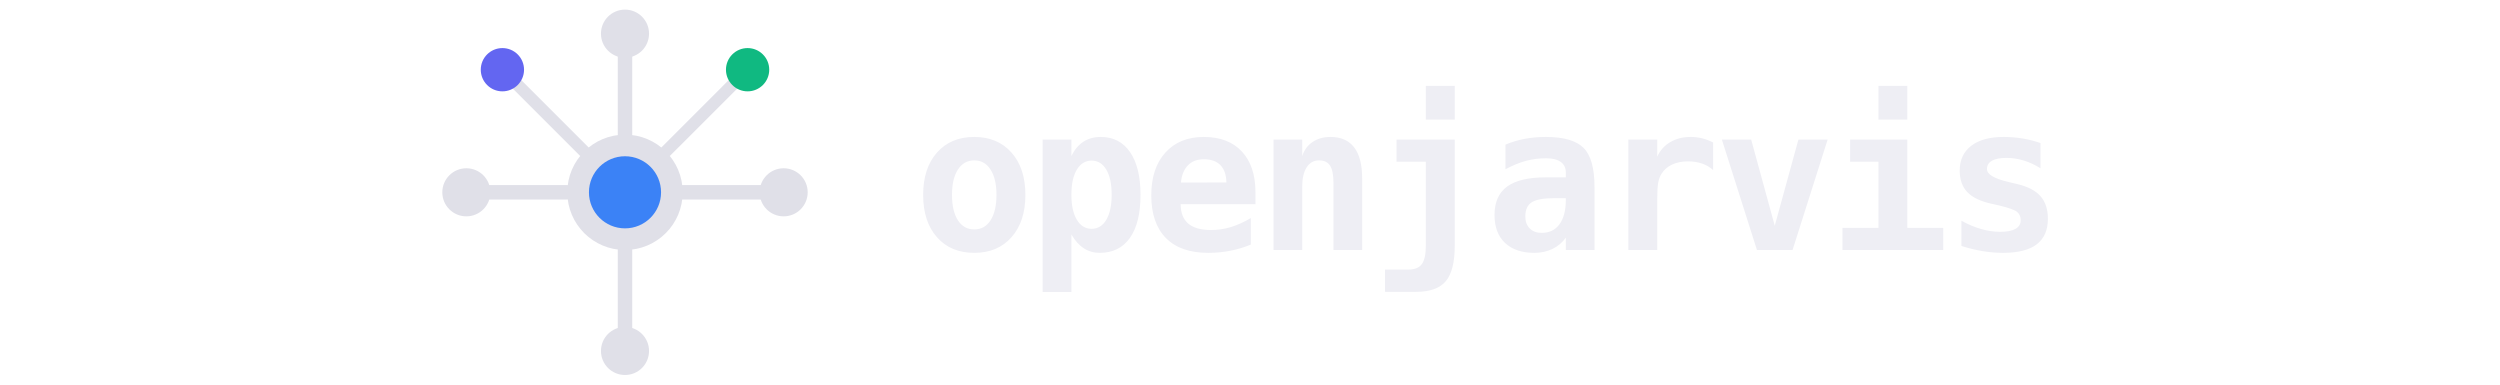
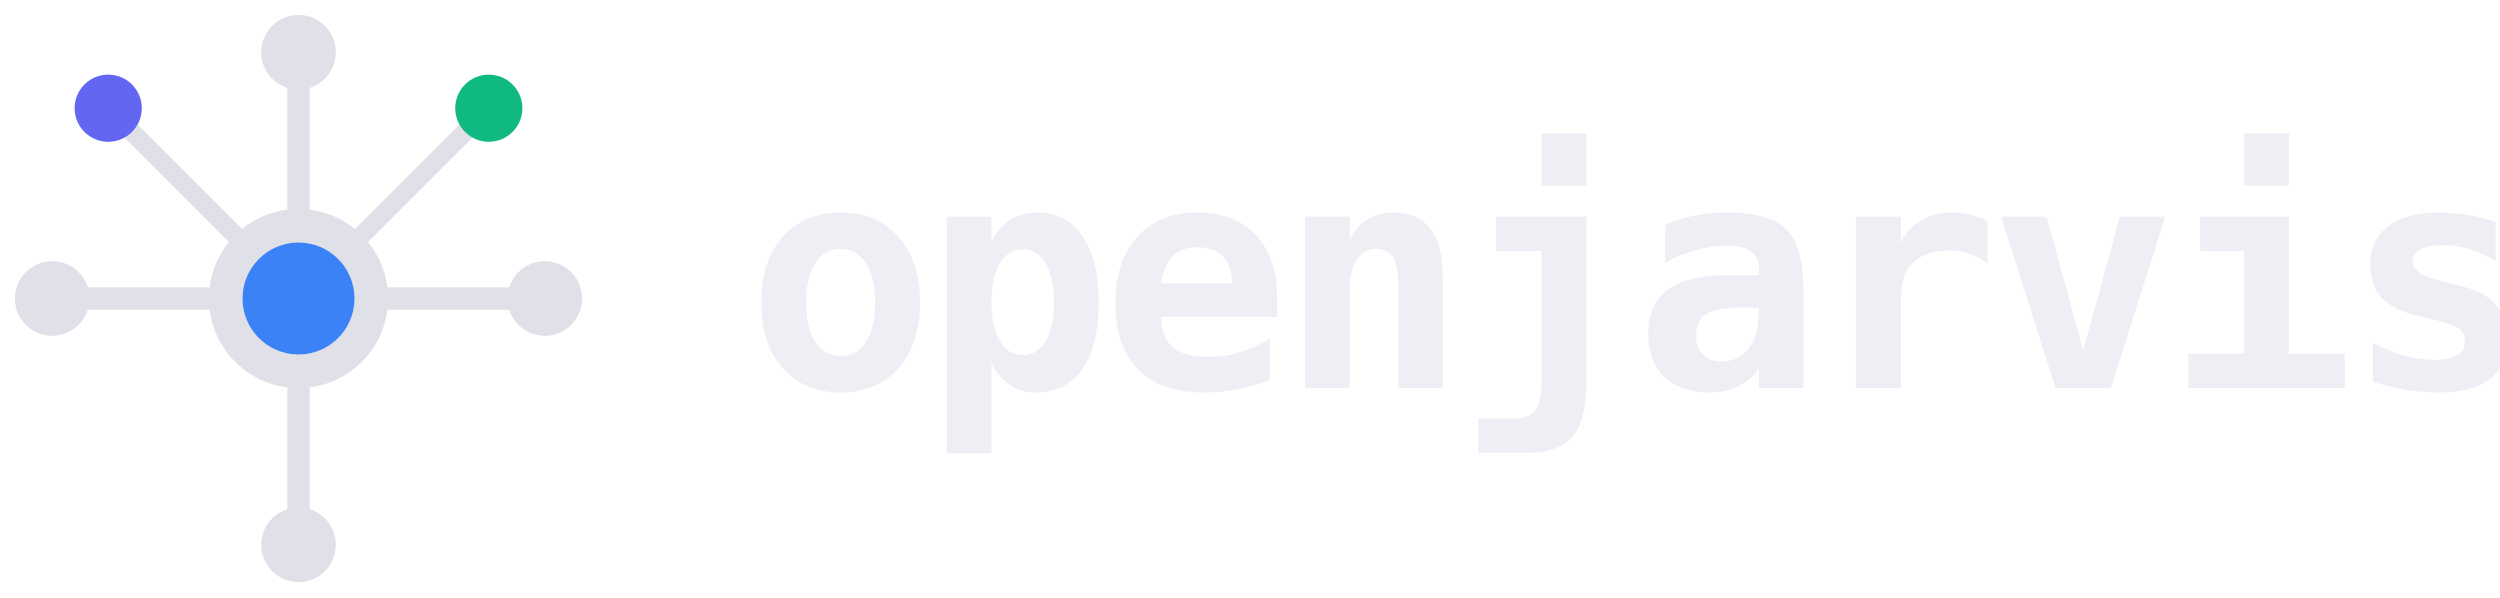
- <svg xmlns="http://www.w3.org/2000/svg" width="520" height="80" viewBox="0 0 520 80" fill="none">
-   <g transform="translate(90, 0)">
-     <g>
-       <circle cx="40" cy="40" r="12" fill="#e0e0e8" />
-       <circle cx="40" cy="40" r="7.5" fill="#3b82f6" />
-       <line x1="40" y1="28" x2="40" y2="10" stroke="#e0e0e8" stroke-width="3" stroke-linecap="round" />
-       <line x1="40" y1="52" x2="40" y2="70" stroke="#e0e0e8" stroke-width="3" stroke-linecap="round" />
-       <line x1="28" y1="40" x2="10" y2="40" stroke="#e0e0e8" stroke-width="3" stroke-linecap="round" />
-       <line x1="52" y1="40" x2="70" y2="40" stroke="#e0e0e8" stroke-width="3" stroke-linecap="round" />
-       <line x1="31.5" y1="31.5" x2="17" y2="17" stroke="#e0e0e8" stroke-width="2.5" stroke-linecap="round" />
-       <line x1="48.5" y1="31.5" x2="63" y2="17" stroke="#e0e0e8" stroke-width="2.5" stroke-linecap="round" />
-       <circle cx="40" cy="7" r="5" fill="#e0e0e8" />
-       <circle cx="40" cy="73" r="5" fill="#e0e0e8" />
-       <circle cx="7" cy="40" r="5" fill="#e0e0e8" />
-       <circle cx="73" cy="40" r="5" fill="#e0e0e8" />
-       <circle cx="14.5" cy="14.5" r="4.5" fill="#6366f1" />
-       <circle cx="65.5" cy="14.5" r="4.5" fill="#10b981" />
-     </g>
-     <text x="100" y="52" font-family="'IBM Plex Mono', 'SF Mono', 'Menlo', monospace" font-weight="600" font-size="42" fill="#eeeef4" letter-spacing="-1.5">openjarvis</text>
+ <svg xmlns="http://www.w3.org/2000/svg" width="335" height="80" viewBox="0 0 335 80" fill="none">
+   <g transform="translate(0, 0)">
+     <circle cx="40" cy="40" r="12" fill="#e0e0e8" />
+     <circle cx="40" cy="40" r="7.5" fill="#3b82f6" />
+     <line x1="40" y1="28" x2="40" y2="10" stroke="#e0e0e8" stroke-width="3" stroke-linecap="round" />
+     <line x1="40" y1="52" x2="40" y2="70" stroke="#e0e0e8" stroke-width="3" stroke-linecap="round" />
+     <line x1="28" y1="40" x2="10" y2="40" stroke="#e0e0e8" stroke-width="3" stroke-linecap="round" />
+     <line x1="52" y1="40" x2="70" y2="40" stroke="#e0e0e8" stroke-width="3" stroke-linecap="round" />
+     <line x1="31.5" y1="31.5" x2="17" y2="17" stroke="#e0e0e8" stroke-width="2.5" stroke-linecap="round" />
+     <line x1="48.5" y1="31.5" x2="63" y2="17" stroke="#e0e0e8" stroke-width="2.5" stroke-linecap="round" />
+     <circle cx="40" cy="7" r="5" fill="#e0e0e8" />
+     <circle cx="40" cy="73" r="5" fill="#e0e0e8" />
+     <circle cx="7" cy="40" r="5" fill="#e0e0e8" />
+     <circle cx="73" cy="40" r="5" fill="#e0e0e8" />
+     <circle cx="14.5" cy="14.5" r="4.5" fill="#6366f1" />
+     <circle cx="65.5" cy="14.5" r="4.5" fill="#10b981" />
  </g>
+   <text x="100" y="52" font-family="'IBM Plex Mono', 'SF Mono', 'Menlo', monospace" font-weight="600" font-size="42" fill="#eeeef4" letter-spacing="-1.5">openjarvis</text>
</svg>
